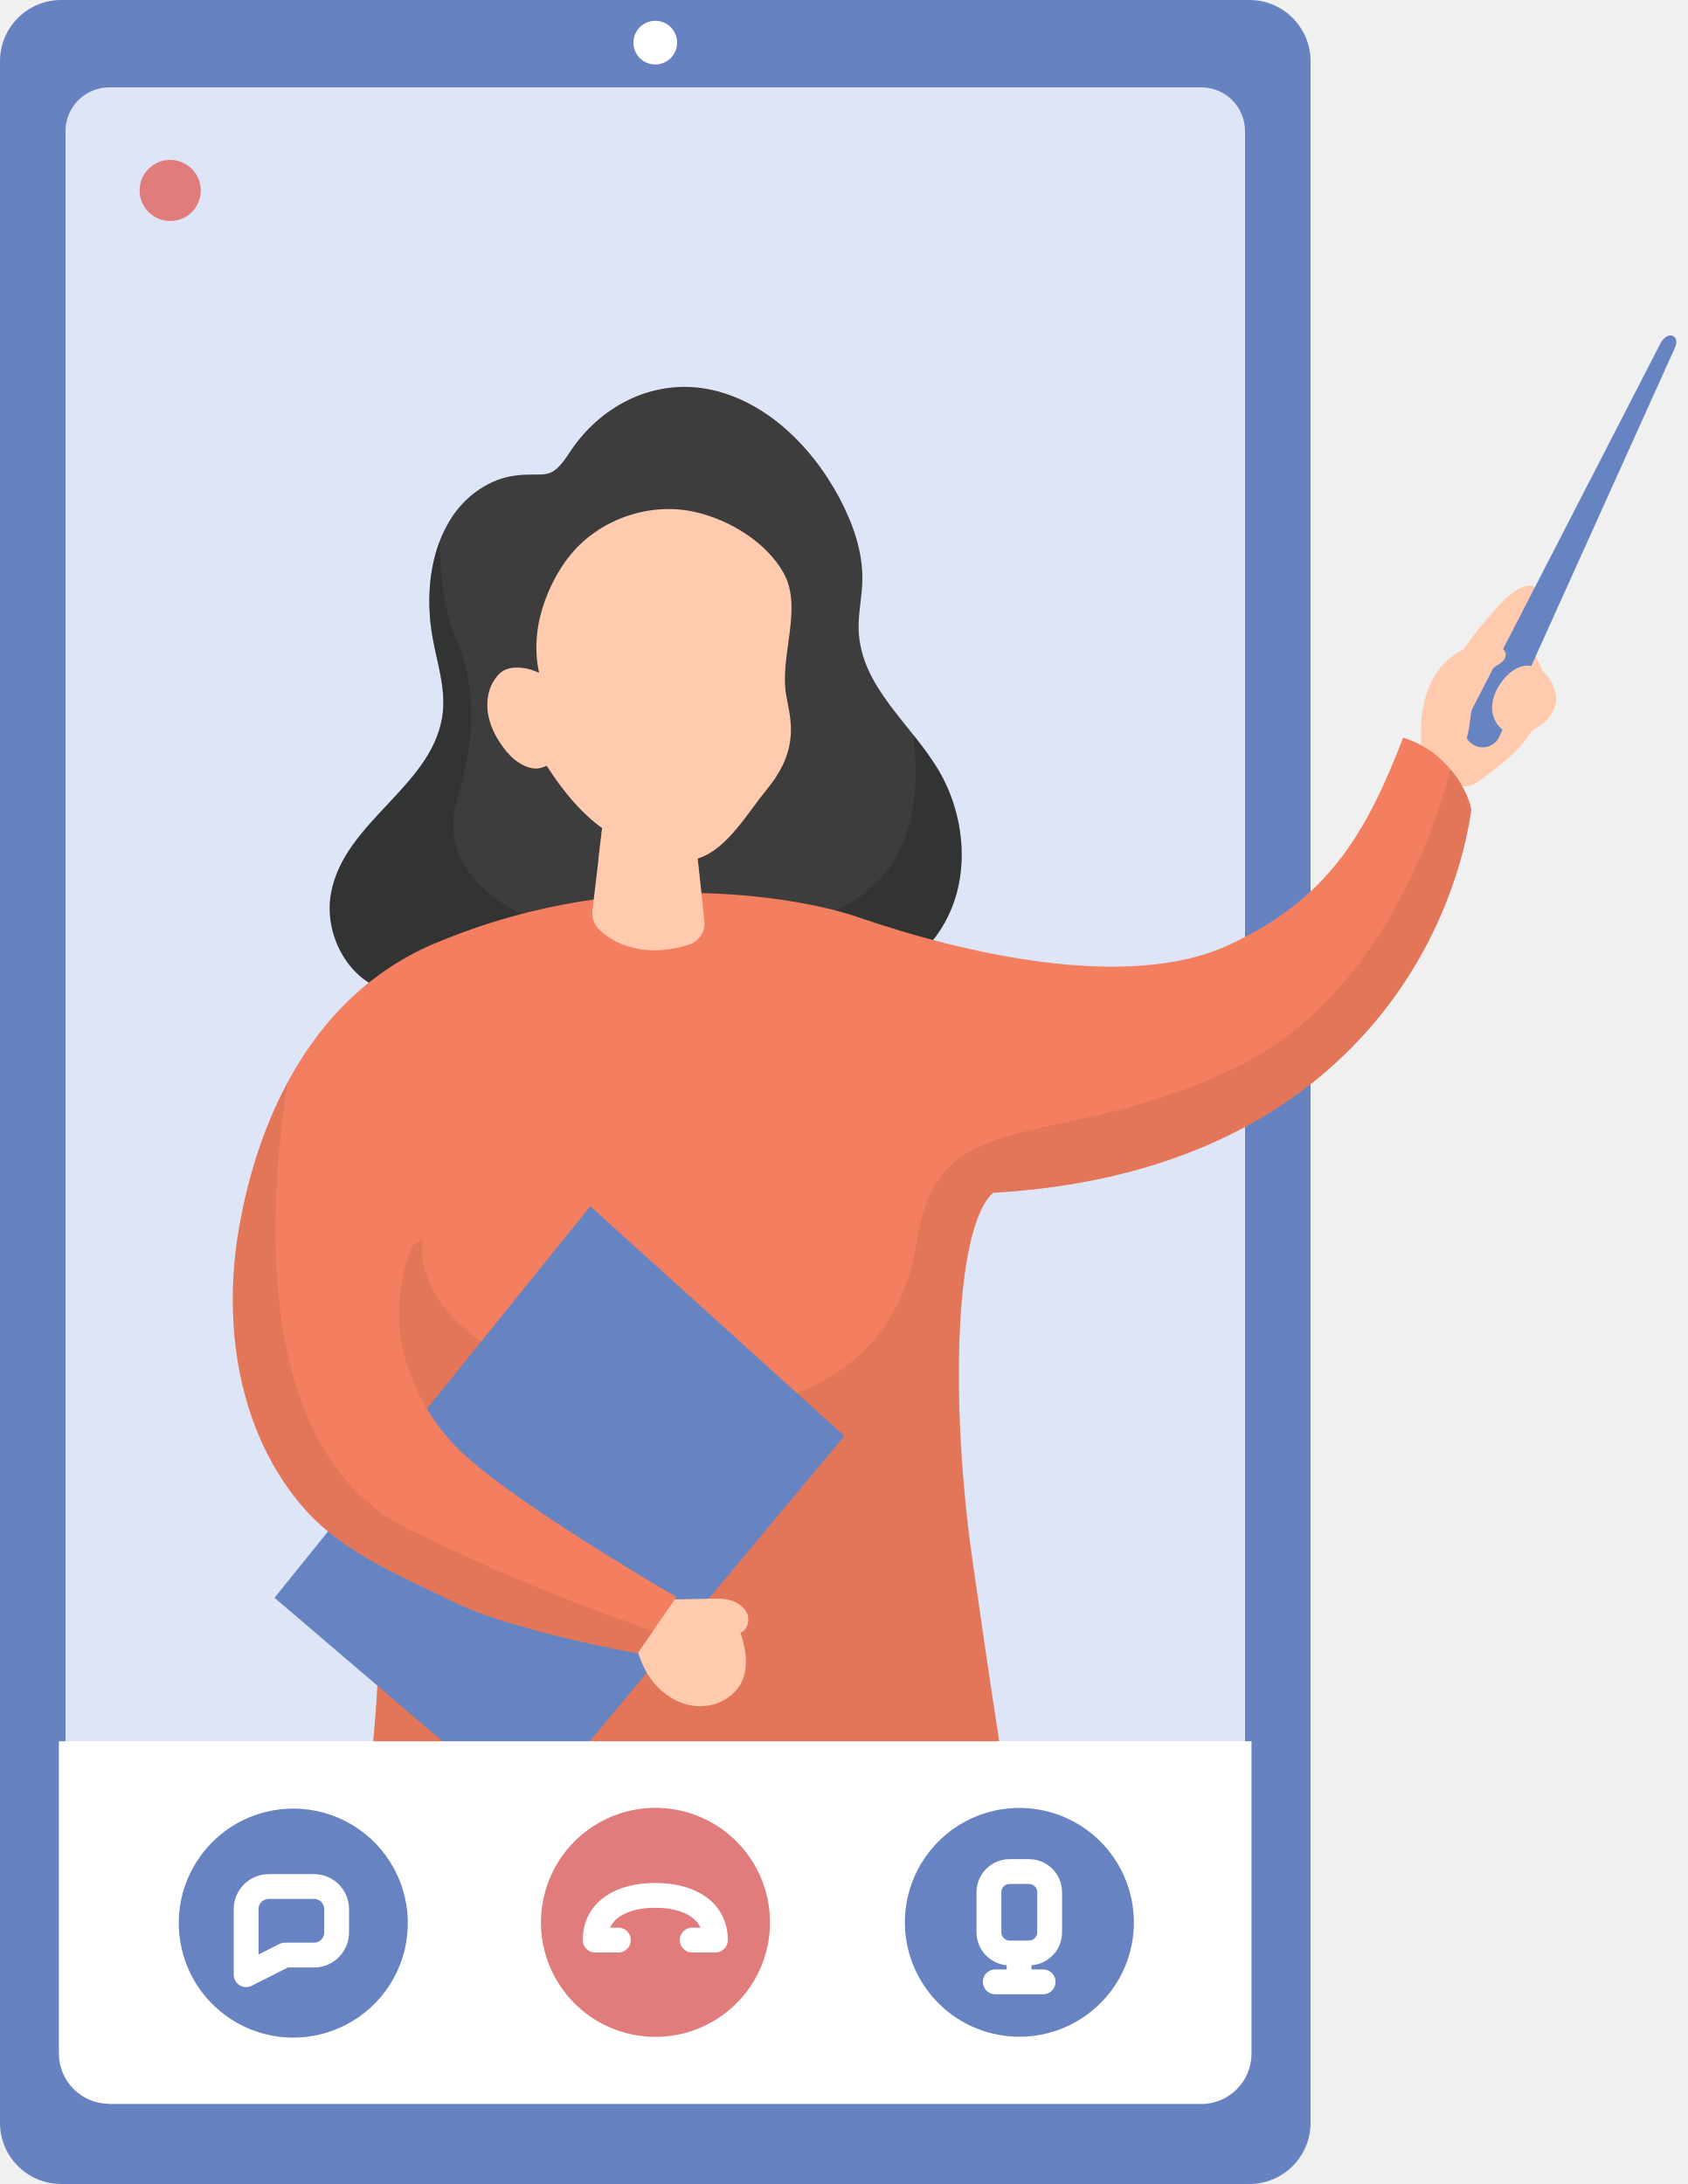
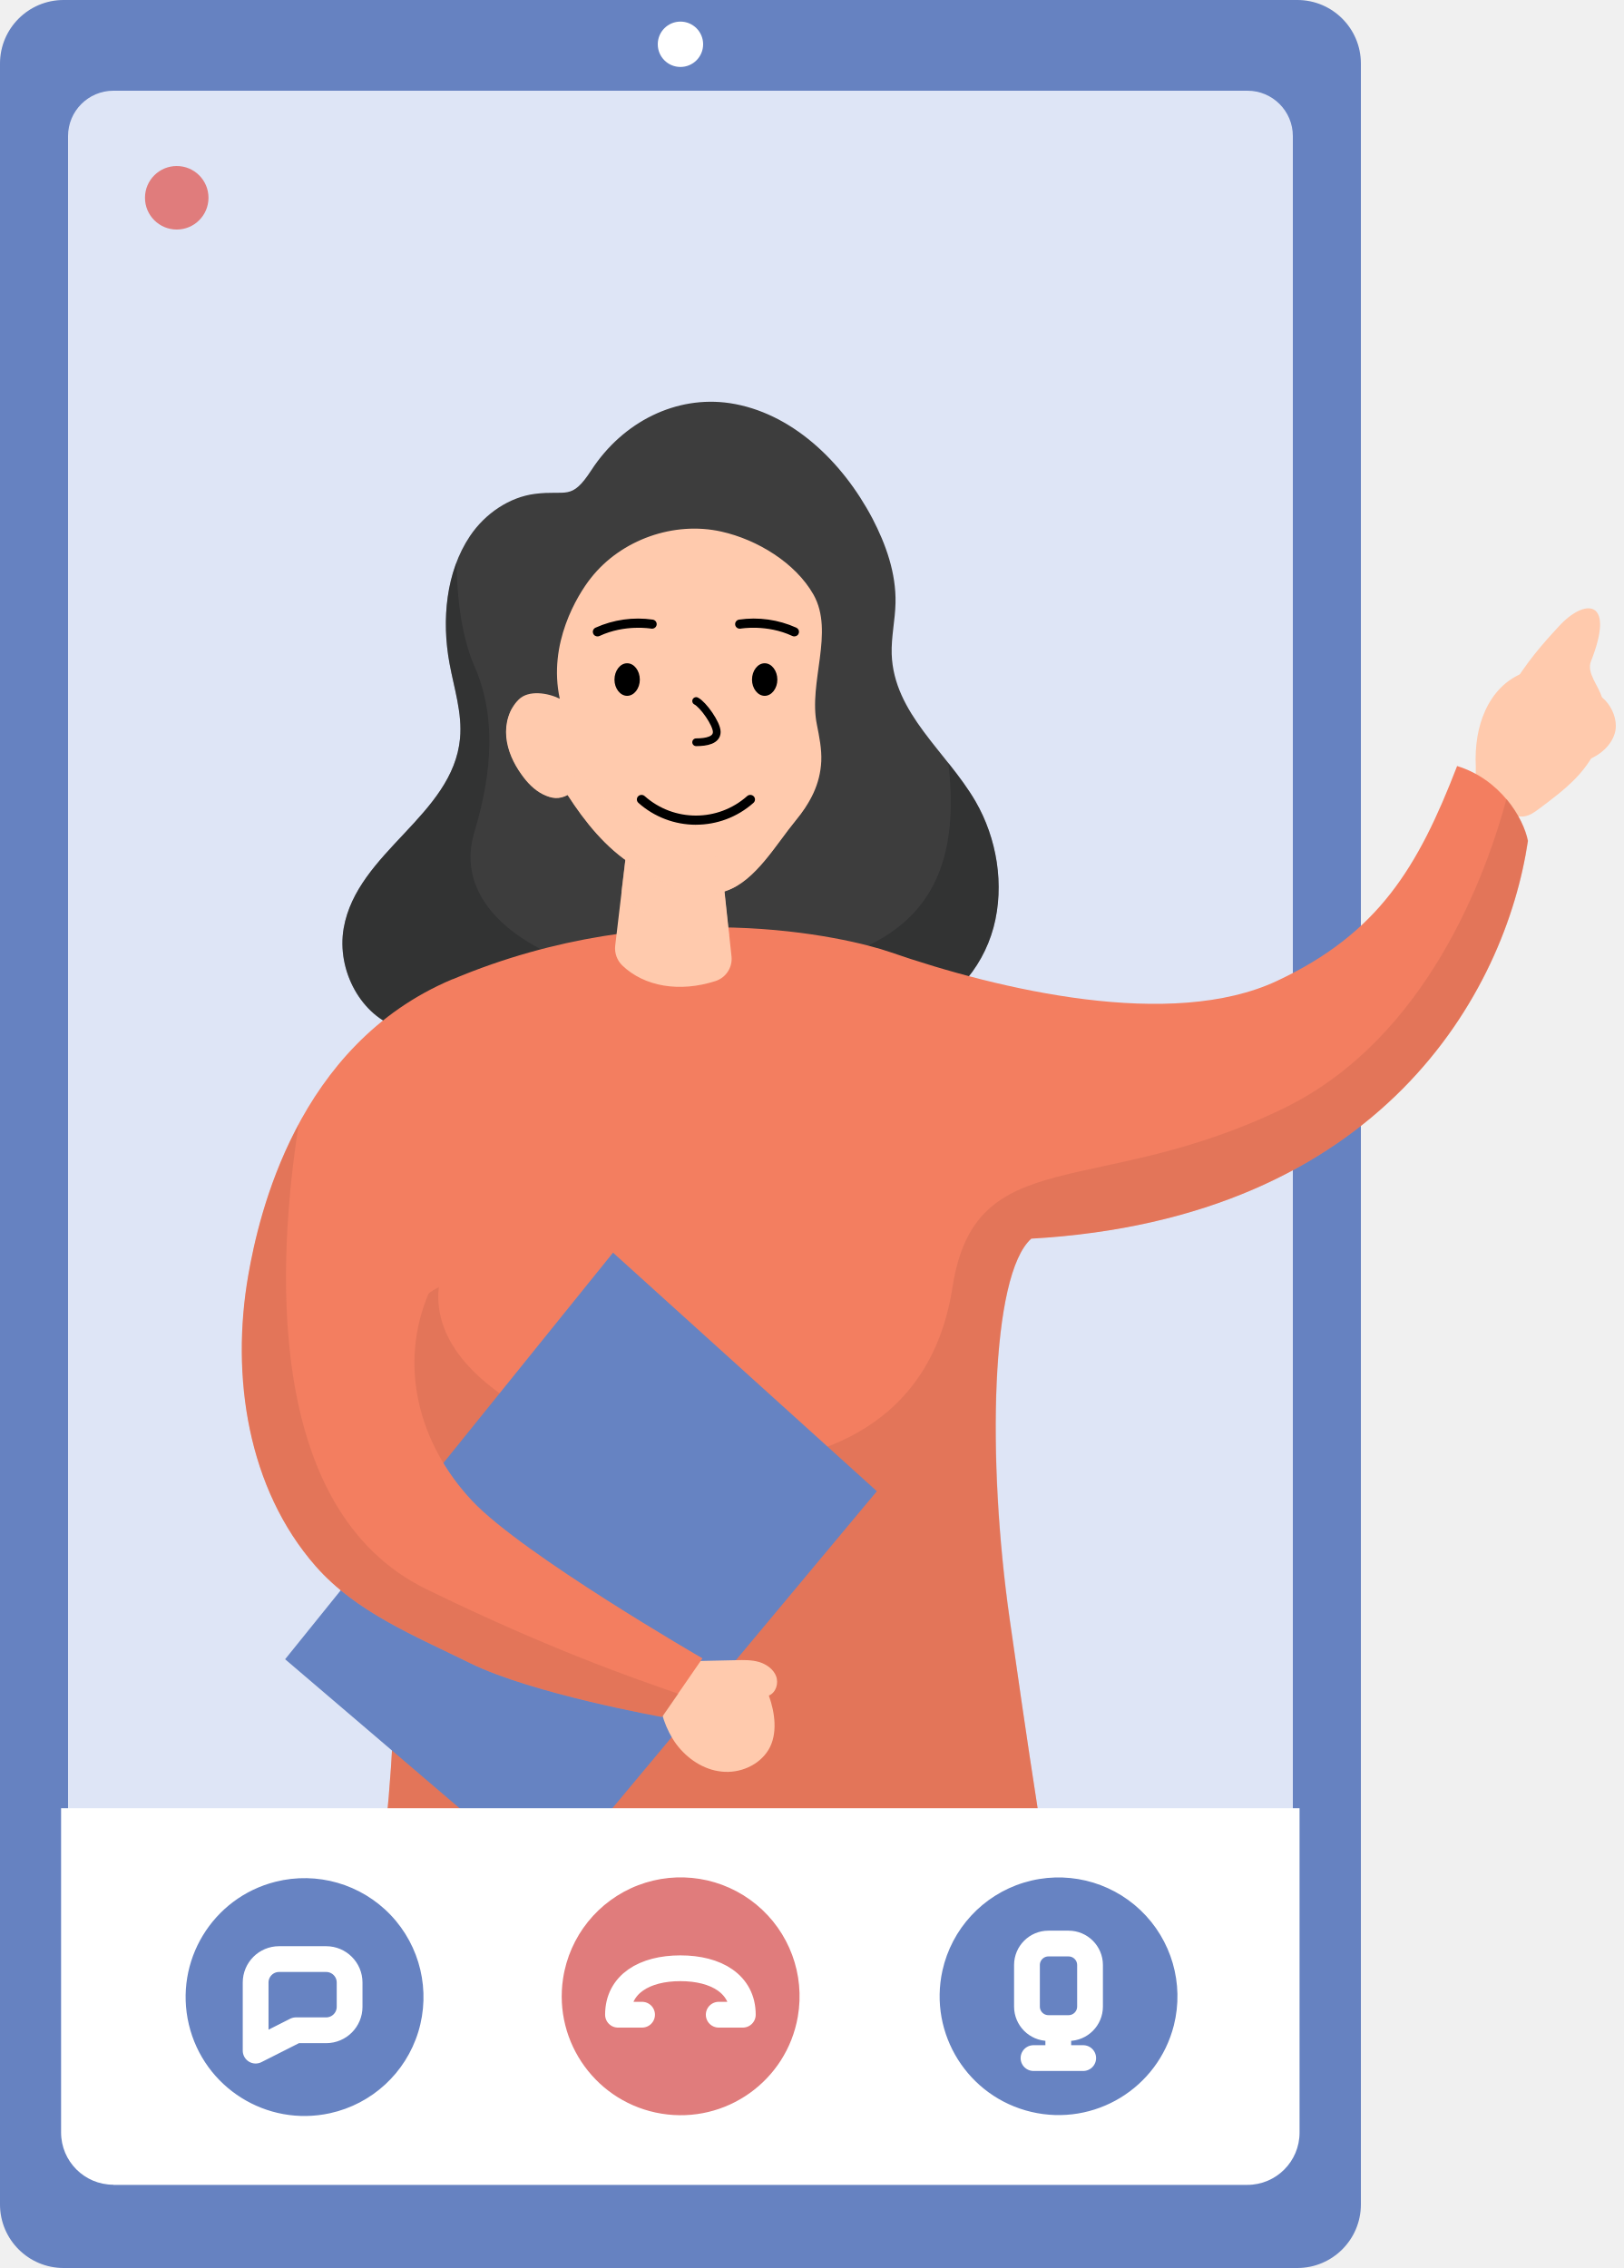
- <svg xmlns="http://www.w3.org/2000/svg" width="68" height="88" fill="none">
+ <svg xmlns="http://www.w3.org/2000/svg" width="63" height="88" fill="none">
  <path d="M50.336 0A2.467 2.467 0 0 1 52.8 2.464v83.072A2.467 2.467 0 0 1 50.336 88H2.464A2.467 2.467 0 0 1 0 85.536V2.464A2.467 2.467 0 0 1 2.464 0" fill="#6682C1" />
  <path d="M48.4 84.48h-44a1.76 1.76 0 0 1-1.76-1.76V5.28c0-.971.79-1.76 1.76-1.76h44c.972 0 1.76.789 1.76 1.76v77.44a1.76 1.76 0 0 1-1.76 1.76Z" fill="#DEE5F6" />
  <path d="M26.4 2.598a.88.88 0 1 0 0-1.76.88.88 0 0 0 0 1.76Z" fill="#fff" />
-   <path d="M28.315 15.643c2.358.358 4.343 2.217 5.533 4.477.521 1 .922 2.119.894 3.28-.014.662-.169 1.317-.148 1.979.078 2.309 2.133 3.787 3.253 5.716.823 1.422 1.14 3.246.697 4.893-.444 1.647-1.704 3.055-3.218 3.4-.563.127-1.175.127-1.661.486-.535.401-.767 1.134-1.176 1.69-.816 1.112-2.224 1.38-3.499 1.57-2.421.359-5.153.62-7.004-1.084-.634-.585-1.127-1.373-1.866-1.782-1.394-.767-3.133.07-4.632-.387-1.458-.443-2.443-2.217-2.154-3.872.52-2.957 4.23-4.372 4.512-7.357.092-.985-.232-1.95-.408-2.914-.31-1.676-.141-3.548.795-4.942.592-.88 1.535-1.507 2.514-1.633 1.246-.162 1.408.288 2.196-.923 1.225-1.88 3.295-2.907 5.372-2.597Z" fill="#3D3D3D" />
-   <path opacity=".4" d="M13.334 36.016c.52-2.956 4.23-4.371 4.512-7.356.092-.986-.232-1.95-.408-2.915-.24-1.295-.19-2.703.274-3.921.007.964.113 2.703.69 4.02.845 1.921.704 4.097 0 6.441-1.239 4.14 5.534 6.526 10.462 5.71 4.702-.782 8.701-1.88 7.927-8.392.38.479.753.971 1.056 1.492.823 1.422 1.14 3.246.697 4.893-.444 1.648-1.704 3.056-3.218 3.4-.563.127-1.175.127-1.661.486-.535.402-.767 1.134-1.176 1.69-.816 1.112-2.224 1.38-3.499 1.57-2.421.359-5.153.62-7.004-1.084-.634-.585-1.127-1.373-1.866-1.781-1.394-.768-3.133.07-4.632-.388-1.458-.436-2.443-2.21-2.154-3.865Z" fill="#202224" />
-   <path d="M61.135 30.195c-.43.443-.936.823-1.436 1.196-.162.12-.338.247-.55.282-.217.035-.443-.035-.654-.098-.253-.085-.52-.177-.69-.367-.19-.21-.21-.506-.232-.781-.176-2.992 2.429-5.59 2.9-6.118 1-1.105 2.218-1.091 1.254 1.345-.183.457.288.936.422 1.408.317 1.147-.197 2.28-1.014 3.133Z" fill="#FFCAAD" />
-   <path d="M67.436 13.559c.147.107.105.316.03.483l-7.048 15.617a.742.742 0 1 1-1.335-.644l7.816-15.182c.107-.209.347-.412.537-.274Z" fill="#6683C2" />
-   <path d="M57.32 28.582c.119-.704.4-1.387.9-1.893.5-.507 1.225-.81 1.93-.712.246.036.534.184.513.43-.014.204-.218.324-.387.43-.33.218-.598.527-.76.893-.204.458-.24.965-.31 1.465-.07.493-.197 1.006-.535 1.373-.267.288-1.098.64-1.338.147-.12-.246-.07-.704-.077-.971-.021-.387 0-.774.063-1.162ZM62.65 28.456c-.148.479-.564.838-1.029 1.02-.26.1-.549.155-.816.071-.401-.127-.669-.55-.69-.964-.021-.423.162-.831.422-1.162.205-.26.465-.486.782-.57.837-.218 1.556.866 1.33 1.605Z" fill="#FFCAAD" />
-   <path d="M40.276 70.294c-5.098 3.914-9.97 6.935-13.025 8.709a125.501 125.501 0 0 1-12.277-8.146c.303-3.062.443-6.138.176-7.87-.535-3.457-.915-6.167-1.098-9.66-.282-5.364 1.02-10.573 3.512-15.332 8.026-3.38 15.362-1.612 16.96-1.056 4.273 1.478 10.933 3.04 15.023 1.119 3.928-1.844 5.463-4.393 6.984-8.335 1.675.514 2.577 2.02 2.745 2.907-.866 5.843-5.667 14.657-19.268 15.432-1.577 1.408-1.725 8.56-.838 14.77.26 1.788.655 4.583 1.105 7.462Z" fill="#F37E60" />
-   <path opacity=".33" d="M40.276 70.294c-5.097 3.914-9.969 6.934-13.024 8.708a125.516 125.516 0 0 1-12.278-8.145c.303-3.062.444-6.139.176-7.87-.507-3.274-.873-5.886-1.07-9.117.824-1.915 1.795-3.344 2.943-3.929-.472 4.38 7.547 6.913 10.806 6.913 3.26 0 8.223-1.09 9.124-6.913.88-5.667 5.533-3.4 12.827-6.927 5.618-2.718 7.906-9.187 8.666-12.017.472.563.746 1.175.838 1.626-.866 5.843-5.667 14.657-19.269 15.431-1.577 1.408-1.724 8.561-.837 14.77.253 1.796.647 4.59 1.098 7.47Z" fill="#C2654D" />
-   <path d="M34.018 57.861 21.29 73.117 11.06 64.38l12.722-15.776 10.236 9.257Z" fill="#6683C2" />
-   <path d="M26.971 64.451c.528-.014 1.063-.02 1.591-.035.296-.007.599-.014.887.07.282.085.557.275.662.55.106.281-.007.64-.281.753.239.662.352 1.5-.014 2.105-.367.605-1.12.922-1.817.845-.704-.07-1.337-.5-1.76-1.064-.415-.57-.633-1.267-.704-1.97l1.436-1.254ZM27.9 32.658l.479 4.45a.905.905 0 0 1-.62.957c-1.394.45-2.76.218-3.618-.605a.927.927 0 0 1-.275-.76l.648-5.457 3.386 1.415Z" fill="#FFCAAD" />
-   <path d="M16.642 50.153c-1.21 2.816-.4 5.878 1.683 8.089 1.957 2.077 8.927 6.103 8.927 6.103l-1.57 2.274s-5.027-.894-7.449-2.09c-2.14-1.057-4.42-1.972-5.99-3.76-2.634-3.006-3.302-7.364-2.612-11.3.4-2.287 1.865-8.926 7.92-11.474 1.724 1.471 2.26 3.97 1.936 6.216-.317 2.246-1.95 3.858-2.845 5.942Z" fill="#F37E60" />
-   <path opacity=".6" d="m24.422 32.004 3.323.591.148.064.387 3.618c-.71.17-1.9.19-3.266-.83a5.897 5.897 0 0 1-.909-.838l.317-2.605Z" fill="#FFCAAD" />
+   <path d="M28.317 15.643c2.358.358 4.343 2.217 5.533 4.477.52 1 .922 2.119.894 3.28-.014.662-.169 1.317-.148 1.979.078 2.309 2.133 3.787 3.253 5.716.823 1.422 1.14 3.246.697 4.893-.444 1.647-1.704 3.055-3.218 3.4-.563.127-1.175.127-1.661.486-.535.401-.767 1.134-1.176 1.69-.816 1.112-2.224 1.38-3.499 1.57-2.421.359-5.153.62-7.004-1.084-.634-.585-1.127-1.373-1.866-1.782-1.394-.767-3.133.07-4.632-.387-1.458-.443-2.443-2.217-2.155-3.872.521-2.957 4.232-4.372 4.513-7.357.092-.985-.232-1.95-.408-2.914-.31-1.676-.141-3.548.795-4.942.592-.88 1.535-1.507 2.514-1.633 1.246-.162 1.408.288 2.196-.923 1.225-1.88 3.295-2.907 5.372-2.597Z" fill="#3D3D3D" />
+   <path opacity=".4" d="M13.335 36.016c.521-2.956 4.232-4.371 4.513-7.356.092-.986-.232-1.95-.408-2.915-.24-1.295-.19-2.703.274-3.921.007.964.113 2.703.69 4.02.845 1.921.704 4.097 0 6.441-1.239 4.14 5.534 6.526 10.462 5.71 4.702-.782 8.701-1.88 7.927-8.392.38.479.753.971 1.056 1.492.823 1.422 1.14 3.246.697 4.893-.444 1.648-1.704 3.056-3.218 3.4-.563.127-1.175.127-1.661.486-.535.402-.767 1.134-1.176 1.69-.816 1.112-2.224 1.38-3.499 1.57-2.421.359-5.153.62-7.004-1.084-.634-.585-1.127-1.373-1.866-1.781-1.394-.768-3.133.07-4.632-.388-1.458-.436-2.443-2.21-2.155-3.865Z" fill="#202224" />
+   <path d="M61.137 30.195c-.43.443-.936.823-1.436 1.196-.162.12-.338.247-.55.282-.217.035-.443-.035-.654-.098-.253-.085-.52-.177-.69-.367-.19-.21-.211-.506-.232-.781-.176-2.992 2.429-5.59 2.9-6.118 1-1.105 2.218-1.091 1.253 1.345-.183.457.29.936.423 1.408.317 1.147-.197 2.28-1.014 3.133Z" fill="#FFCAAD" />
+   <path d="M57.321 28.582c.12-.704.402-1.387.901-1.893.5-.507 1.225-.81 1.93-.712.246.036.534.184.513.43-.014.204-.218.324-.387.43-.33.218-.598.527-.76.893-.204.458-.24.965-.31 1.465-.07.493-.197 1.006-.535 1.373-.268.288-1.098.64-1.338.147-.12-.246-.07-.704-.077-.971-.021-.387 0-.774.063-1.162ZM62.65 28.456c-.148.479-.564.838-1.029 1.02-.26.1-.549.155-.816.071-.401-.127-.669-.55-.69-.964-.021-.423.162-.831.422-1.162.205-.26.465-.486.782-.57.837-.218 1.556.866 1.33 1.605Z" fill="#FFCAAD" />
+   <path d="M40.278 70.294c-5.097 3.914-9.97 6.935-13.024 8.709a125.49 125.49 0 0 1-12.278-8.146c.302-3.062.443-6.138.176-7.87-.535-3.457-.915-6.167-1.098-9.66-.282-5.364 1.02-10.573 3.512-15.332 8.026-3.38 15.362-1.612 16.96-1.056 4.273 1.478 10.933 3.04 15.023 1.119 3.928-1.844 5.463-4.393 6.984-8.335 1.675.514 2.576 2.02 2.745 2.907-.865 5.843-5.667 14.657-19.268 15.432-1.577 1.408-1.725 8.56-.838 14.77.26 1.788.655 4.583 1.106 7.462Z" fill="#F37E60" />
+   <path opacity=".33" d="M40.278 70.294c-5.097 3.914-9.969 6.934-13.024 8.708a125.516 125.516 0 0 1-12.278-8.145c.303-3.062.444-6.139.176-7.87-.507-3.274-.873-5.886-1.07-9.117.824-1.915 1.795-3.344 2.943-3.929-.472 4.38 7.547 6.913 10.806 6.913 3.26 0 8.223-1.09 9.124-6.913.88-5.667 5.533-3.4 12.827-6.927 5.618-2.718 7.906-9.187 8.666-12.017.472.563.746 1.175.838 1.626-.866 5.843-5.667 14.657-19.269 15.431-1.577 1.408-1.724 8.561-.837 14.77.253 1.796.647 4.59 1.098 7.47Z" fill="#C2654D" />
+   <path d="M34.02 57.861 21.292 73.117l-10.23-8.737 12.722-15.776L34.02 57.86Z" fill="#6683C2" />
+   <path d="M26.971 64.451c.528-.014 1.063-.02 1.591-.035.296-.007.599-.014.887.07.282.085.557.275.662.55.106.281-.007.64-.281.753.239.662.352 1.5-.014 2.105-.367.605-1.12.922-1.817.845-.704-.07-1.337-.5-1.76-1.064-.415-.57-.633-1.267-.704-1.97l1.436-1.254ZM27.902 32.658l.479 4.45a.905.905 0 0 1-.62.957c-1.394.45-2.76.218-3.618-.605a.927.927 0 0 1-.275-.76l.648-5.457 3.386 1.415Z" fill="#FFCAAD" />
+   <path d="M16.644 50.153c-1.21 2.816-.4 5.878 1.683 8.089 1.957 2.077 8.927 6.103 8.927 6.103l-1.57 2.274s-5.027-.894-7.449-2.09c-2.14-1.057-4.42-1.972-5.99-3.76-2.634-3.006-3.302-7.364-2.612-11.3.4-2.287 1.865-8.926 7.92-11.474 1.724 1.471 2.26 3.97 1.935 6.216-.316 2.246-1.95 3.858-2.844 5.942Z" fill="#F37E60" />
+   <path opacity=".6" d="m24.426 32.004 3.323.591.148.064.387 3.618c-.71.17-1.9.19-3.267-.83a5.901 5.901 0 0 1-.908-.838l.317-2.605Z" fill="#FFCAAD" />
  <path d="M22.93 22.422c1.168-1.485 3.224-2.21 5.061-1.795 1.387.31 2.872 1.211 3.57 2.443.823 1.464-.205 3.407.133 5.048.092.464.19.943.17 1.415-.043.9-.423 1.612-1 2.309-.76.922-1.55 2.33-2.683 2.724-1.183.416-2.562-.324-3.618-.992-1.056-.67-1.866-1.676-2.542-2.725-.338.176-.612.141-.957-.028-.338-.169-.613-.458-.83-.767-.31-.43-.543-.93-.592-1.458-.05-.528.105-1.084.486-1.457.38-.373 1.119-.26 1.59-.028-.464-2.14.676-4.013 1.211-4.689Z" fill="#FFCAAD" />
-   <path opacity=".33" d="M25.69 66.62s-5.027-.895-7.449-2.091c-2.14-1.056-4.42-1.971-5.99-3.76-2.634-3.006-3.303-7.363-2.613-11.299.205-1.175.697-3.506 1.95-5.843-.795 5.048-1.45 14.91 4.957 18.036 4.808 2.345 8.032 3.45 9.771 4.056l-.626.9Z" fill="#C2654D" />
+   <path d="M29.176 26.372c0 .336.22.627.492.627.273 0 .492-.291.492-.627 0-.347-.22-.637-.492-.637s-.492.29-.492.637Zm1.643-1.679a.185.185 0 0 0 .113-.039.175.175 0 0 0 .05-.216.18.18 0 0 0-.085-.083 4.016 4.016 0 0 0-2.227-.313.182.182 0 0 0-.116.074.174.174 0 0 0 .047.247.183.183 0 0 0 .136.028c.01-.002 1.015-.177 2.003.285a.184.184 0 0 0 .079.017Zm-5.995 1.68c0 .335-.22.626-.492.626s-.492-.291-.492-.627c0-.347.22-.637.492-.637.273 0 .492.29.492.637Zm-1.642-1.68a.183.183 0 0 0 .079-.017c.987-.461 1.992-.287 2.002-.285a.185.185 0 0 0 .136-.028.174.174 0 0 0 .047-.247.182.182 0 0 0-.116-.074 4.021 4.021 0 0 0-2.226.313.18.18 0 0 0-.093.101.174.174 0 0 0 .074.21c.03.018.063.027.097.027ZM27 32c.798 0 1.596-.283 2.233-.849a.178.178 0 0 0 .059-.123.174.174 0 0 0-.047-.127.184.184 0 0 0-.257-.012 2.992 2.992 0 0 1-3.976 0 .183.183 0 0 0-.293.07.176.176 0 0 0 .049.192 3.352 3.352 0 0 0 2.232.85Z" fill="#000" />
+   <path d="M27.009 27.2c.267.133.8.88.8 1.2 0 .32-.4.4-.8.4" stroke="#000" stroke-width=".3" stroke-linecap="round" />
+   <path opacity=".33" d="M25.692 66.62s-5.027-.895-7.449-2.091c-2.14-1.056-4.42-1.971-5.99-3.76C9.618 57.763 8.95 53.406 9.64 49.47c.204-1.175.697-3.506 1.95-5.843-.795 5.048-1.45 14.91 4.957 18.036 4.808 2.345 8.032 3.45 9.771 4.056l-.627.9Z" fill="#C2654D" />
  <path opacity=".6" d="M19.874 27.73c-.225 2.26 2.788 2.408 2.788 2.408s2.105 2.633 4.478 3.083c1.33.254 2.956-.88 4.125-1.921-.12.183-.253.358-.394.534-.76.923-1.55 2.33-2.683 2.725-1.182.415-2.562-.324-3.618-.993-1.056-.668-1.866-1.675-2.542-2.724-.337.176-.612.14-.957-.028-.338-.17-.613-.458-.83-.768-.31-.43-.543-.929-.592-1.457-.035-.38.042-.781.225-1.12.007.085.007.163 0 .261Z" fill="#FFCAAD" />
-   <path d="M4.4 84.769a2.028 2.028 0 0 1-2.027-2.028v-12.58h48.048v12.587c0 1.12-.908 2.028-2.027 2.028H4.4v-.007Z" fill="#fff" />
+   <path d="M4.399 84.769A2.028 2.028 0 0 1 2.37 82.74v-12.58H50.42v12.587c0 1.12-.908 2.028-2.027 2.028H4.399v-.007Z" fill="#fff" />
  <path d="M30.953 78.253a4.614 4.614 0 1 0-9.108-1.479 4.614 4.614 0 0 0 9.108 1.479Z" fill="#E07C7C" />
  <path d="M45.544 78.584a4.614 4.614 0 1 0-8.98-2.121 4.614 4.614 0 0 0 8.98 2.12ZM12.806 81.994a4.614 4.614 0 1 0-2.12-8.98 4.614 4.614 0 0 0 2.12 8.98Z" fill="#6783C2" />
-   <path d="M26.4 76.37c1.394 0 2.422.612 2.422 1.802h-.935M26.4 76.37c-1.393 0-2.421.612-2.421 1.802h.934M41.456 78.69h-.782a.834.834 0 0 1-.832-.832v-1.615c0-.459.374-.832.833-.832h.781c.459 0 .833.373.833.832v1.615a.834.834 0 0 1-.833.832ZM41.057 78.69v1.165M40.098 79.855h1.928M12.652 76.014h-1.827a.91.91 0 0 0-.909.91v2.642l1.563-.79h1.173a.91.91 0 0 0 .91-.91v-.943a.91.91 0 0 0-.91-.909Z" stroke="#fff" stroke-miterlimit="10" stroke-linecap="round" stroke-linejoin="round" />
+   <path d="M26.398 76.37c1.394 0 2.422.612 2.422 1.802h-.935M26.398 76.37c-1.393 0-2.421.612-2.421 1.802h.934M41.458 78.69h-.782a.834.834 0 0 1-.832-.832v-1.615c0-.459.374-.832.832-.832h.782c.459 0 .833.373.833.832v1.615a.834.834 0 0 1-.833.832ZM41.059 78.69v1.165M40.098 79.855h1.928M12.654 76.014h-1.827a.91.91 0 0 0-.909.91v2.642l1.563-.79h1.173a.91.91 0 0 0 .91-.91v-.943a.91.91 0 0 0-.91-.909Z" stroke="#fff" stroke-miterlimit="10" stroke-linecap="round" stroke-linejoin="round" />
  <path d="M6.857 8.906a1.232 1.232 0 1 0 0-2.464 1.232 1.232 0 0 0 0 2.464Z" fill="#E07C7C" />
</svg>
